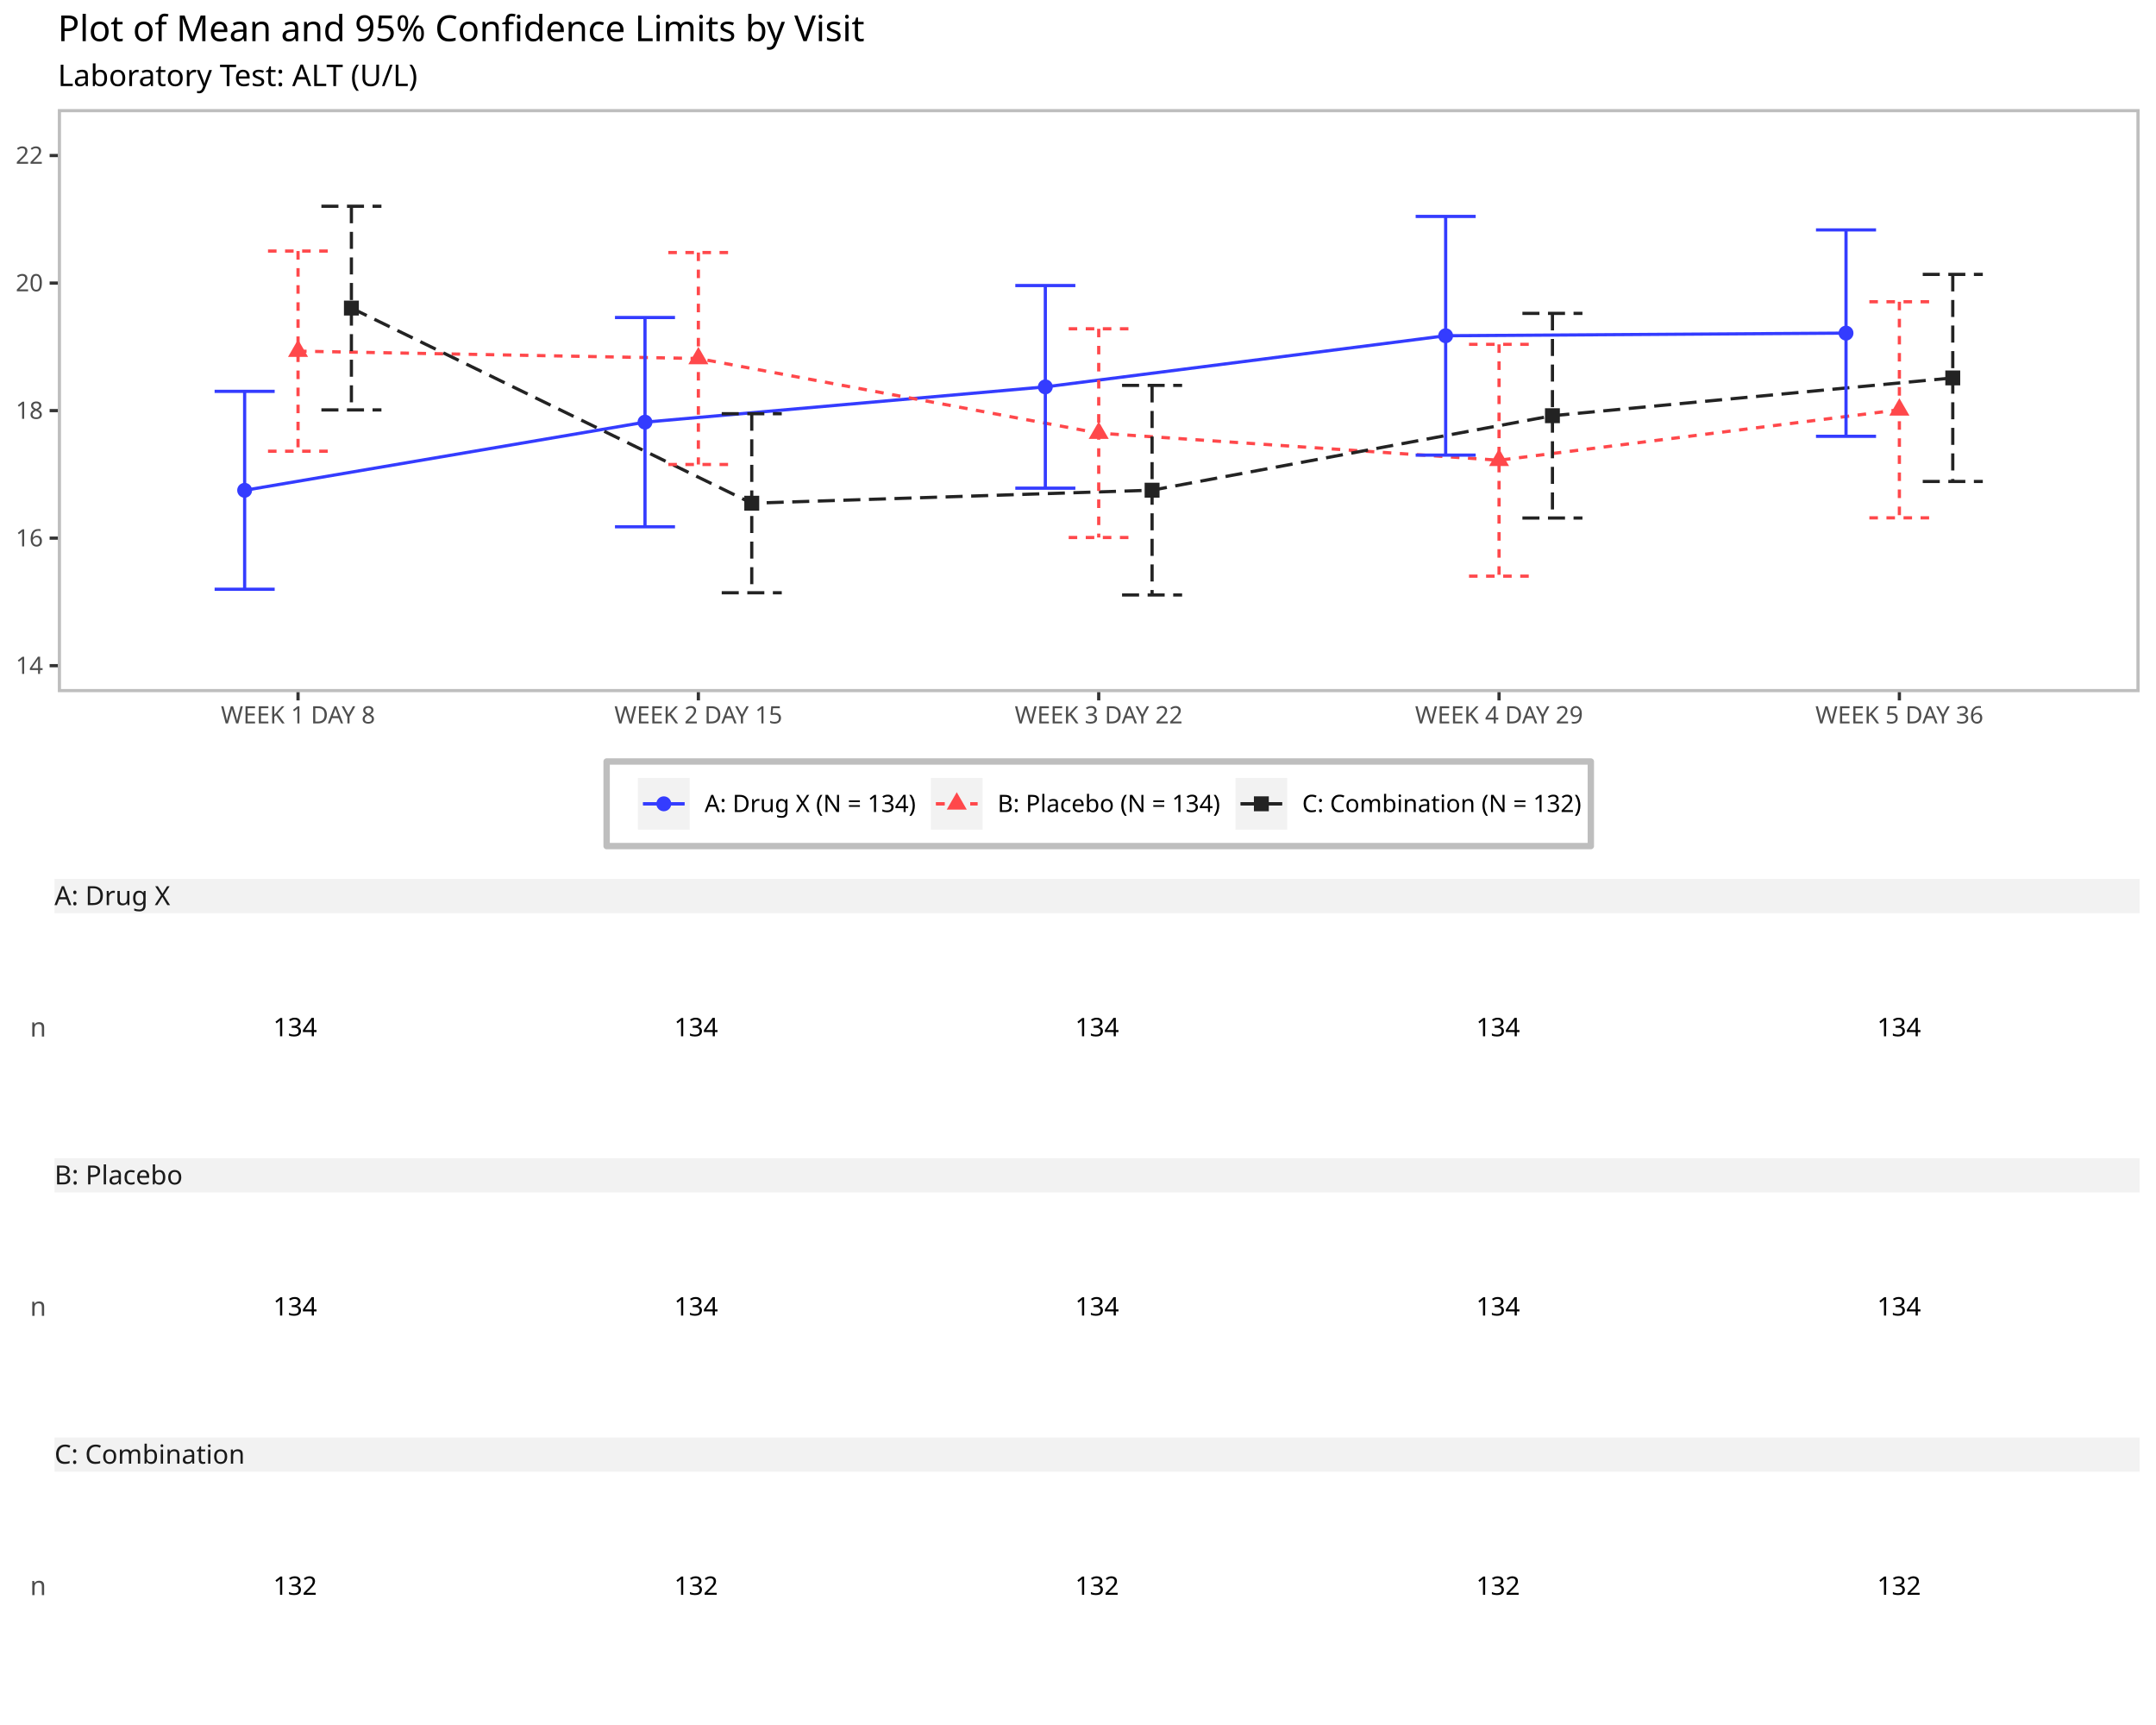
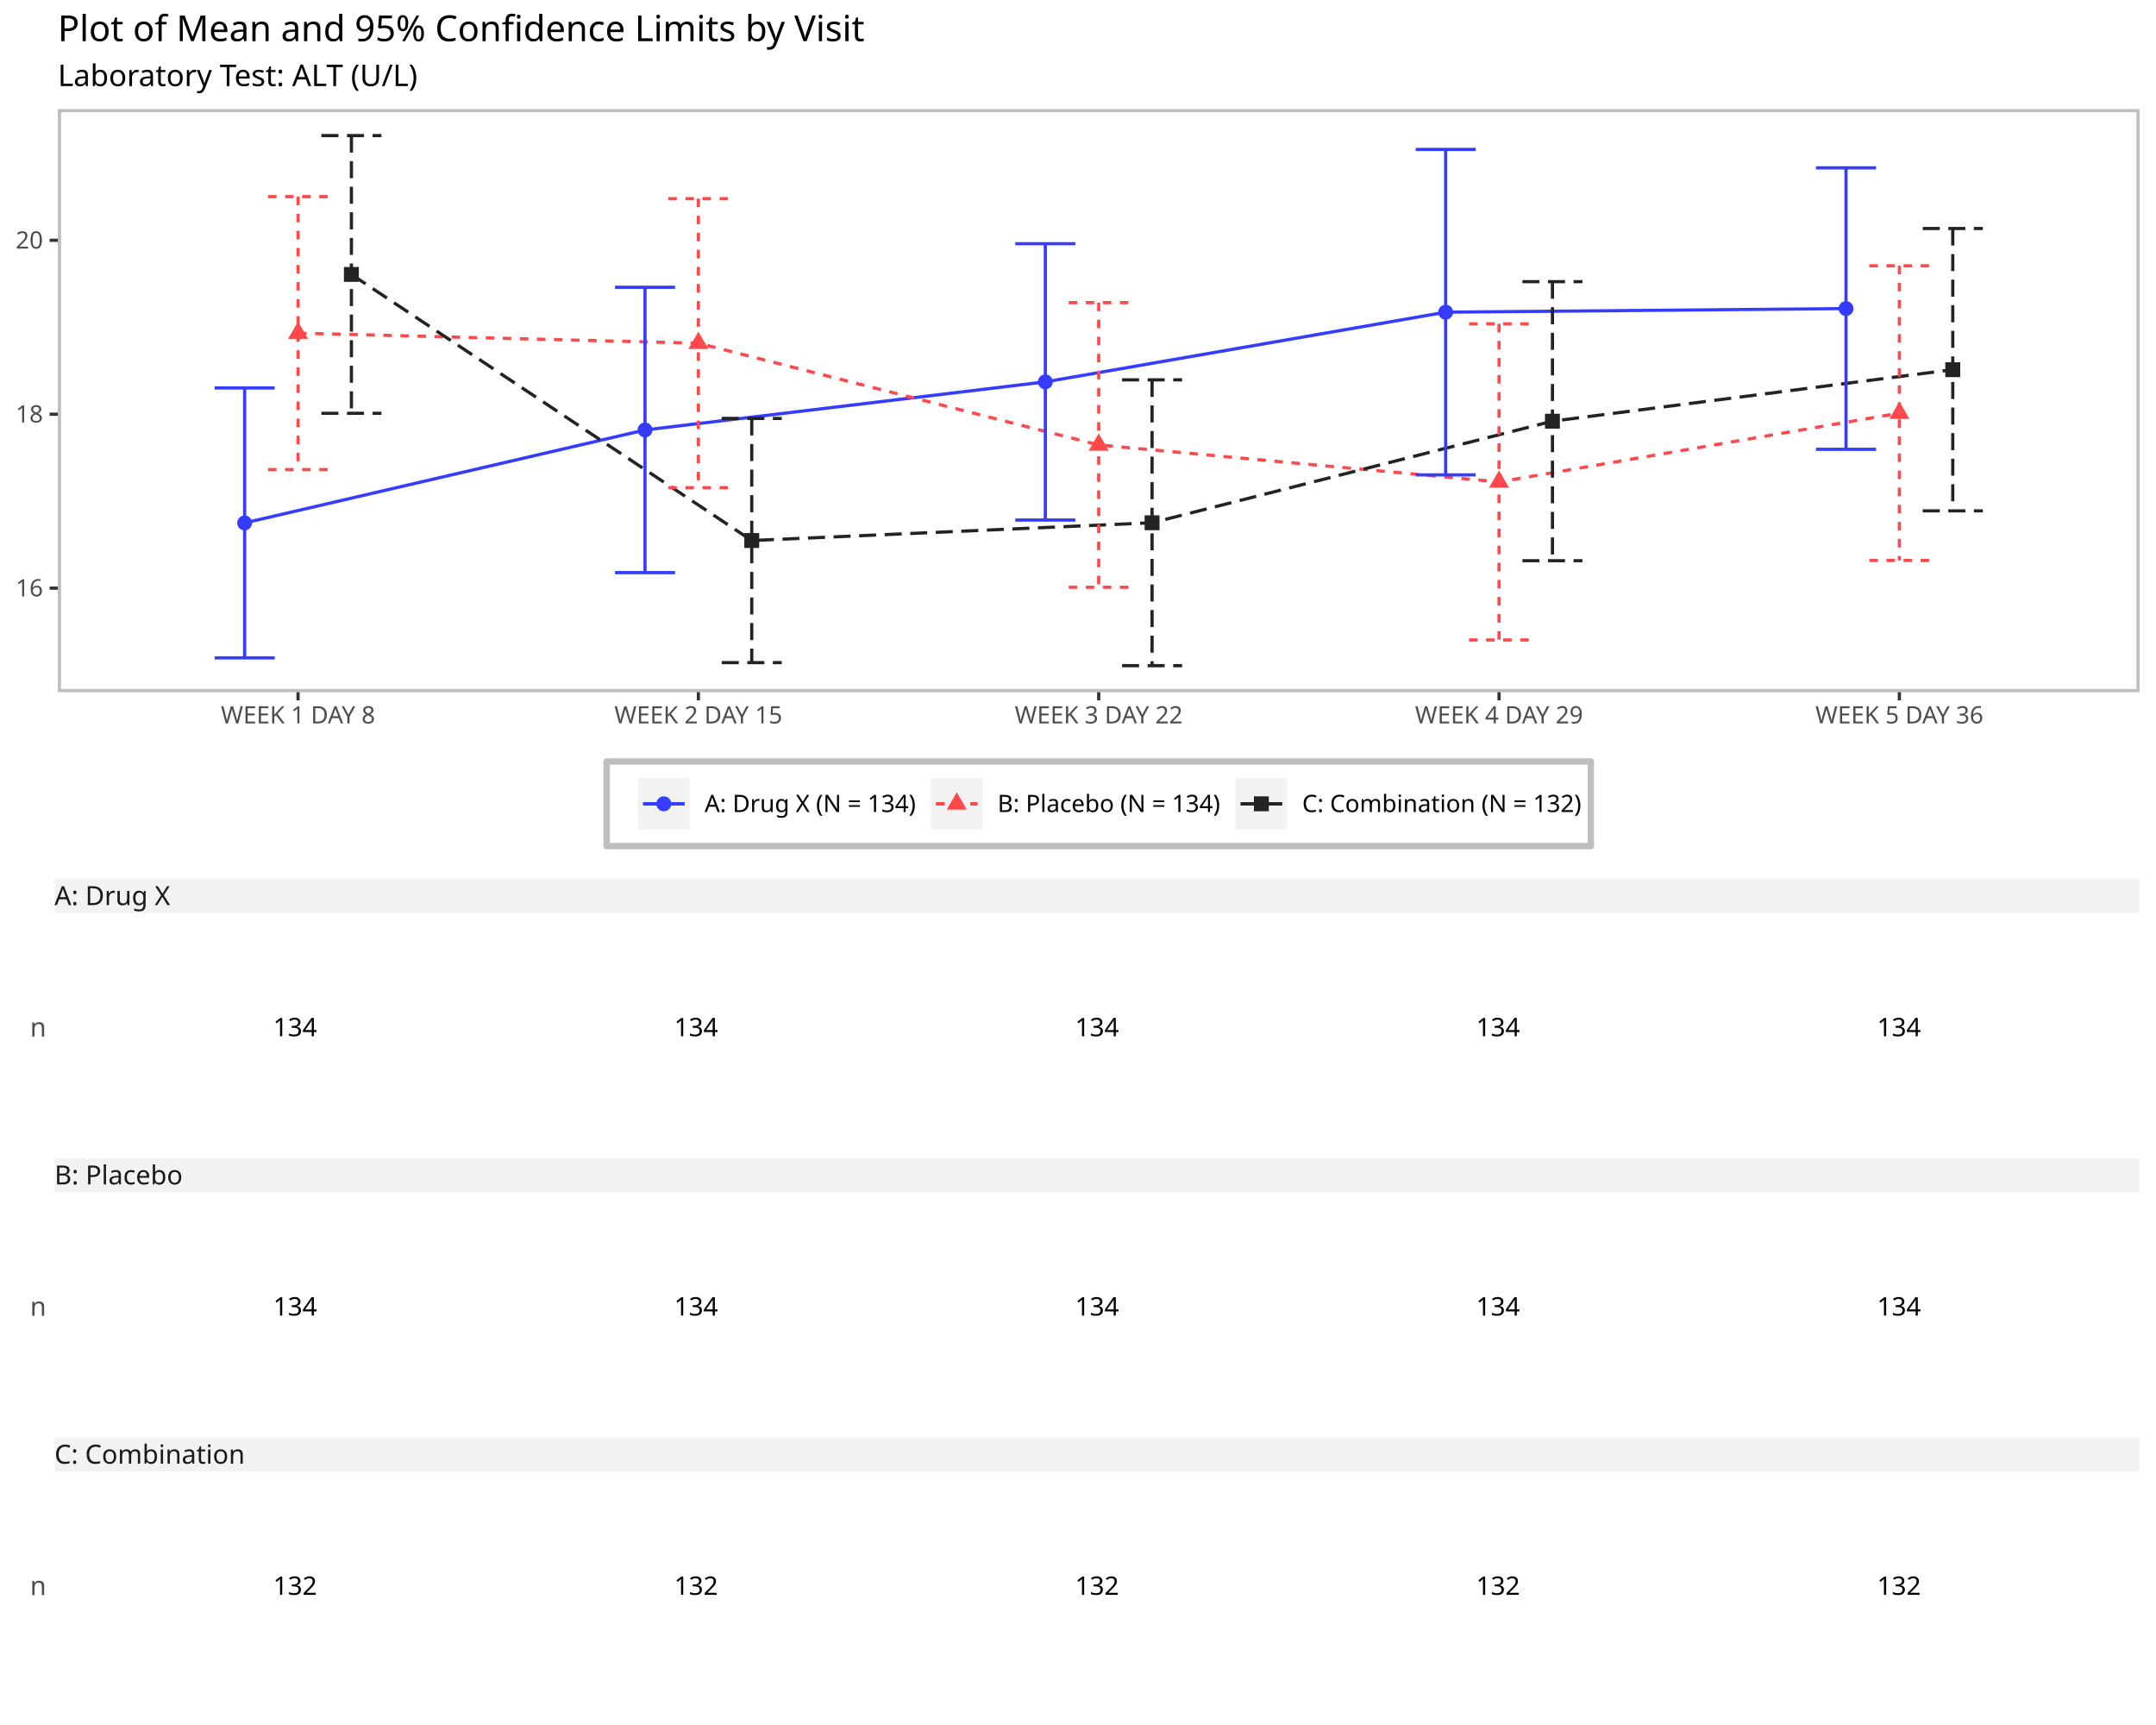
<svg xmlns="http://www.w3.org/2000/svg" class="svglite" data-engine-version="2.0" width="720.00pt" height="576.00pt" viewBox="0 0 720.00 576.00">
  <defs>
    <style type="text/css">
    .svglite line, .svglite polyline, .svglite polygon, .svglite path, .svglite rect, .svglite circle {
      fill: none;
      stroke: #000000;
      stroke-linecap: round;
      stroke-linejoin: round;
      stroke-miterlimit: 10.00;
    }
  </style>
  </defs>
  <rect width="100%" height="100%" style="stroke: none; fill: #FFFFFF;" />
  <defs>
    <clipPath id="cpMC4wMHw3MjAuMDB8MC4wMHw1NzYuMDA=">
      <rect x="0.00" y="0.00" width="720.00" height="576.00" />
    </clipPath>
  </defs>
  <g clip-path="url(#cpMC4wMHw3MjAuMDB8MC4wMHw1NzYuMDA=)">
</g>
  <defs>
    <clipPath id="cpMC4wMHw3MjAuMDB8MC4wMHwyODguMDA=">
      <rect x="0.00" y="0.00" width="720.00" height="288.00" />
    </clipPath>
  </defs>
  <g clip-path="url(#cpMC4wMHw3MjAuMDB8MC4wMHwyODguMDA=)">
    <rect x="0.00" y="-0" width="720.00" height="288.00" style="stroke-width: 1.07; stroke: #FFFFFF; fill: #FFFFFF;" />
  </g>
  <g clip-path="url(#cpMC4wMHw3MjAuMDB8MC4wMHw1NzYuMDA=)">
</g>
  <defs>
    <clipPath id="cpMTkuMzF8NzE0LjUyfDM2LjQyfDIzMS4xMw==">
      <rect x="19.31" y="36.42" width="695.21" height="194.71" />
    </clipPath>
  </defs>
  <g clip-path="url(#cpMTkuMzF8NzE0LjUyfDM2LjQyfDIzMS4xMw==)">
-     <circle cx="81.70" cy="163.72" r="2.49" style="stroke-width: 0.71; stroke: none; fill: #343CFF;" />
-     <circle cx="215.40" cy="140.96" r="2.49" style="stroke-width: 0.71; stroke: none; fill: #343CFF;" />
-     <circle cx="349.09" cy="129.18" r="2.49" style="stroke-width: 0.71; stroke: none; fill: #343CFF;" />
-     <circle cx="482.78" cy="112.11" r="2.49" style="stroke-width: 0.71; stroke: none; fill: #343CFF;" />
-     <circle cx="616.48" cy="111.23" r="2.49" style="stroke-width: 0.71; stroke: none; fill: #343CFF;" />
-     <polygon points="99.53,113.38 102.88,119.18 96.18,119.18 " style="stroke-width: 0.71; stroke: none; fill: #FF484B;" />
-     <polygon points="233.22,115.84 236.57,121.64 229.87,121.64 " style="stroke-width: 0.71; stroke: none; fill: #FF484B;" />
-     <polygon points="366.92,140.76 370.27,146.56 363.56,146.56 " style="stroke-width: 0.71; stroke: none; fill: #FF484B;" />
-     <polygon points="500.61,149.81 503.96,155.62 497.26,155.62 " style="stroke-width: 0.71; stroke: none; fill: #FF484B;" />
-     <polygon points="634.30,132.96 637.66,138.77 630.95,138.77 " style="stroke-width: 0.71; stroke: none; fill: #FF484B;" />
-     <polygon points="114.86,105.36 119.84,105.36 119.84,100.38 114.86,100.38 " style="stroke-width: 0.71; stroke: none; fill: #232323;" />
-     <polygon points="248.56,170.52 253.54,170.52 253.54,165.54 248.56,165.54 " style="stroke-width: 0.71; stroke: none; fill: #232323;" />
-     <polygon points="382.25,166.17 387.23,166.17 387.23,161.19 382.25,161.19 " style="stroke-width: 0.71; stroke: none; fill: #232323;" />
-     <polygon points="515.95,141.30 520.92,141.30 520.92,136.32 515.95,136.32 " style="stroke-width: 0.71; stroke: none; fill: #232323;" />
-     <polygon points="649.64,128.68 654.62,128.68 654.62,123.71 649.64,123.71 " style="stroke-width: 0.71; stroke: none; fill: #232323;" />
-     <polyline points="81.70,163.72 215.40,140.96 349.09,129.18 482.78,112.11 616.48,111.23 " style="stroke-width: 1.07; stroke: #343CFF; stroke-linecap: butt;" />
-     <polyline points="99.53,117.25 233.22,119.71 366.92,144.63 500.61,153.68 634.30,136.83 " style="stroke-width: 1.07; stroke: #FF484B; stroke-dasharray: 2.85,2.85; stroke-linecap: butt;" />
-     <polyline points="117.35,102.87 251.05,168.03 384.74,163.68 518.44,138.81 652.13,126.19 " style="stroke-width: 1.07; stroke: #232323; stroke-dasharray: 5.69,2.85; stroke-linecap: butt;" />
-     <polyline points="71.67,130.67 91.73,130.67 " style="stroke-width: 1.07; stroke: #343CFF; stroke-linecap: butt;" />
-     <polyline points="81.70,130.67 81.70,196.76 " style="stroke-width: 1.07; stroke: #343CFF; stroke-linecap: butt;" />
-     <polyline points="71.67,196.76 91.73,196.76 " style="stroke-width: 1.07; stroke: #343CFF; stroke-linecap: butt;" />
-     <polyline points="205.37,106.02 225.42,106.02 " style="stroke-width: 1.07; stroke: #343CFF; stroke-linecap: butt;" />
-     <polyline points="215.40,106.02 215.40,175.90 " style="stroke-width: 1.07; stroke: #343CFF; stroke-linecap: butt;" />
-     <polyline points="205.37,175.90 225.42,175.90 " style="stroke-width: 1.07; stroke: #343CFF; stroke-linecap: butt;" />
-     <polyline points="339.06,95.35 359.12,95.35 " style="stroke-width: 1.07; stroke: #343CFF; stroke-linecap: butt;" />
-     <polyline points="349.09,95.35 349.09,163.01 " style="stroke-width: 1.07; stroke: #343CFF; stroke-linecap: butt;" />
-     <polyline points="339.06,163.01 359.12,163.01 " style="stroke-width: 1.07; stroke: #343CFF; stroke-linecap: butt;" />
-     <polyline points="472.76,72.27 492.81,72.27 " style="stroke-width: 1.07; stroke: #343CFF; stroke-linecap: butt;" />
-     <polyline points="482.78,72.27 482.78,151.96 " style="stroke-width: 1.07; stroke: #343CFF; stroke-linecap: butt;" />
-     <polyline points="472.76,151.96 492.81,151.96 " style="stroke-width: 1.07; stroke: #343CFF; stroke-linecap: butt;" />
-     <polyline points="606.45,76.77 626.51,76.77 " style="stroke-width: 1.07; stroke: #343CFF; stroke-linecap: butt;" />
-     <polyline points="616.48,76.77 616.48,145.69 " style="stroke-width: 1.07; stroke: #343CFF; stroke-linecap: butt;" />
-     <polyline points="606.45,145.69 626.51,145.69 " style="stroke-width: 1.07; stroke: #343CFF; stroke-linecap: butt;" />
-     <polyline points="89.50,83.83 109.55,83.83 " style="stroke-width: 1.07; stroke: #FF484B; stroke-dasharray: 2.85,2.85; stroke-linecap: butt;" />
-     <polyline points="99.53,83.83 99.53,150.66 " style="stroke-width: 1.07; stroke: #FF484B; stroke-dasharray: 2.85,2.85; stroke-linecap: butt;" />
-     <polyline points="89.50,150.66 109.55,150.66 " style="stroke-width: 1.07; stroke: #FF484B; stroke-dasharray: 2.85,2.85; stroke-linecap: butt;" />
-     <polyline points="223.19,84.32 243.25,84.32 " style="stroke-width: 1.07; stroke: #FF484B; stroke-dasharray: 2.85,2.85; stroke-linecap: butt;" />
-     <polyline points="233.22,84.32 233.22,155.10 " style="stroke-width: 1.07; stroke: #FF484B; stroke-dasharray: 2.85,2.85; stroke-linecap: butt;" />
-     <polyline points="223.19,155.10 243.25,155.10 " style="stroke-width: 1.07; stroke: #FF484B; stroke-dasharray: 2.85,2.85; stroke-linecap: butt;" />
-     <polyline points="356.89,109.78 376.94,109.78 " style="stroke-width: 1.07; stroke: #FF484B; stroke-dasharray: 2.85,2.85; stroke-linecap: butt;" />
-     <polyline points="366.92,109.78 366.92,179.48 " style="stroke-width: 1.07; stroke: #FF484B; stroke-dasharray: 2.85,2.85; stroke-linecap: butt;" />
-     <polyline points="356.89,179.48 376.94,179.48 " style="stroke-width: 1.07; stroke: #FF484B; stroke-dasharray: 2.85,2.85; stroke-linecap: butt;" />
-     <polyline points="490.58,114.98 510.64,114.98 " style="stroke-width: 1.07; stroke: #FF484B; stroke-dasharray: 2.85,2.85; stroke-linecap: butt;" />
-     <polyline points="500.61,114.98 500.61,192.38 " style="stroke-width: 1.07; stroke: #FF484B; stroke-dasharray: 2.85,2.85; stroke-linecap: butt;" />
-     <polyline points="490.58,192.38 510.64,192.38 " style="stroke-width: 1.07; stroke: #FF484B; stroke-dasharray: 2.85,2.85; stroke-linecap: butt;" />
-     <polyline points="624.28,100.76 644.33,100.76 " style="stroke-width: 1.07; stroke: #FF484B; stroke-dasharray: 2.85,2.85; stroke-linecap: butt;" />
-     <polyline points="634.30,100.76 634.30,172.91 " style="stroke-width: 1.07; stroke: #FF484B; stroke-dasharray: 2.85,2.85; stroke-linecap: butt;" />
-     <polyline points="624.28,172.91 644.33,172.91 " style="stroke-width: 1.07; stroke: #FF484B; stroke-dasharray: 2.85,2.85; stroke-linecap: butt;" />
-     <polyline points="107.33,68.87 127.38,68.87 " style="stroke-width: 1.07; stroke: #232323; stroke-dasharray: 5.69,2.85; stroke-linecap: butt;" />
-     <polyline points="117.35,68.87 117.35,136.87 " style="stroke-width: 1.07; stroke: #232323; stroke-dasharray: 5.69,2.85; stroke-linecap: butt;" />
-     <polyline points="107.33,136.87 127.38,136.87 " style="stroke-width: 1.07; stroke: #232323; stroke-dasharray: 5.69,2.85; stroke-linecap: butt;" />
-     <polyline points="241.02,138.14 261.07,138.14 " style="stroke-width: 1.07; stroke: #232323; stroke-dasharray: 5.69,2.85; stroke-linecap: butt;" />
-     <polyline points="251.05,138.14 251.05,197.93 " style="stroke-width: 1.07; stroke: #232323; stroke-dasharray: 5.69,2.85; stroke-linecap: butt;" />
-     <polyline points="241.02,197.93 261.07,197.93 " style="stroke-width: 1.07; stroke: #232323; stroke-dasharray: 5.69,2.85; stroke-linecap: butt;" />
-     <polyline points="374.71,128.69 394.77,128.69 " style="stroke-width: 1.07; stroke: #232323; stroke-dasharray: 5.69,2.85; stroke-linecap: butt;" />
-     <polyline points="384.74,128.69 384.74,198.67 " style="stroke-width: 1.07; stroke: #232323; stroke-dasharray: 5.69,2.85; stroke-linecap: butt;" />
-     <polyline points="374.71,198.67 394.77,198.67 " style="stroke-width: 1.07; stroke: #232323; stroke-dasharray: 5.69,2.85; stroke-linecap: butt;" />
-     <polyline points="508.41,104.64 528.46,104.64 " style="stroke-width: 1.07; stroke: #232323; stroke-dasharray: 5.69,2.85; stroke-linecap: butt;" />
-     <polyline points="518.44,104.64 518.44,172.98 " style="stroke-width: 1.07; stroke: #232323; stroke-dasharray: 5.69,2.85; stroke-linecap: butt;" />
-     <polyline points="508.41,172.98 528.46,172.98 " style="stroke-width: 1.07; stroke: #232323; stroke-dasharray: 5.69,2.85; stroke-linecap: butt;" />
-     <polyline points="642.10,91.62 662.16,91.62 " style="stroke-width: 1.07; stroke: #232323; stroke-dasharray: 5.69,2.85; stroke-linecap: butt;" />
-     <polyline points="652.13,91.62 652.13,160.77 " style="stroke-width: 1.07; stroke: #232323; stroke-dasharray: 5.69,2.85; stroke-linecap: butt;" />
-     <polyline points="642.10,160.77 662.16,160.77 " style="stroke-width: 1.07; stroke: #232323; stroke-dasharray: 5.69,2.85; stroke-linecap: butt;" />
+     <circle cx="81.70" cy="174.61" r="2.49" style="stroke-width: 0.71; stroke: none; fill: #343CFF;" />
+     <circle cx="215.40" cy="143.57" r="2.49" style="stroke-width: 0.71; stroke: none; fill: #343CFF;" />
+     <circle cx="349.09" cy="127.51" r="2.49" style="stroke-width: 0.71; stroke: none; fill: #343CFF;" />
+     <circle cx="482.78" cy="104.24" r="2.49" style="stroke-width: 0.71; stroke: none; fill: #343CFF;" />
+     <circle cx="616.48" cy="103.04" r="2.49" style="stroke-width: 0.71; stroke: none; fill: #343CFF;" />
+     <polygon points="99.53,107.37 102.88,113.17 96.18,113.17 " style="stroke-width: 0.71; stroke: none; fill: #FF484B;" />
+     <polygon points="233.22,110.73 236.57,116.53 229.87,116.53 " style="stroke-width: 0.71; stroke: none; fill: #FF484B;" />
+     <polygon points="366.92,144.70 370.27,150.51 363.56,150.51 " style="stroke-width: 0.71; stroke: none; fill: #FF484B;" />
+     <polygon points="500.61,157.05 503.96,162.85 497.26,162.85 " style="stroke-width: 0.71; stroke: none; fill: #FF484B;" />
+     <polygon points="634.30,134.07 637.66,139.88 630.95,139.88 " style="stroke-width: 0.71; stroke: none; fill: #FF484B;" />
+     <polygon points="114.86,94.12 119.84,94.12 119.84,89.15 114.86,89.15 " style="stroke-width: 0.71; stroke: none; fill: #232323;" />
+     <polygon points="248.56,182.98 253.54,182.98 253.54,178.00 248.56,178.00 " style="stroke-width: 0.71; stroke: none; fill: #232323;" />
+     <polygon points="382.25,177.05 387.23,177.05 387.23,172.07 382.25,172.07 " style="stroke-width: 0.71; stroke: none; fill: #232323;" />
+     <polygon points="515.95,143.13 520.92,143.13 520.92,138.15 515.95,138.15 " style="stroke-width: 0.71; stroke: none; fill: #232323;" />
+     <polygon points="649.64,125.93 654.62,125.93 654.62,120.95 649.64,120.95 " style="stroke-width: 0.71; stroke: none; fill: #232323;" />
+     <polyline points="81.70,174.61 215.40,143.57 349.09,127.51 482.78,104.24 616.48,103.04 " style="stroke-width: 1.07; stroke: #343CFF; stroke-linecap: butt;" />
+     <polyline points="99.53,111.24 233.22,114.60 366.92,148.57 500.61,160.92 634.30,137.94 " style="stroke-width: 1.07; stroke: #FF484B; stroke-dasharray: 2.85,2.85; stroke-linecap: butt;" />
+     <polyline points="117.35,91.64 251.05,180.49 384.74,174.56 518.44,140.64 652.13,123.44 " style="stroke-width: 1.07; stroke: #232323; stroke-dasharray: 5.69,2.85; stroke-linecap: butt;" />
+     <polyline points="71.67,129.54 91.73,129.54 " style="stroke-width: 1.07; stroke: #343CFF; stroke-linecap: butt;" />
+     <polyline points="81.70,129.54 81.70,219.67 " style="stroke-width: 1.07; stroke: #343CFF; stroke-linecap: butt;" />
+     <polyline points="71.67,219.67 91.73,219.67 " style="stroke-width: 1.07; stroke: #343CFF; stroke-linecap: butt;" />
+     <polyline points="205.37,95.93 225.42,95.93 " style="stroke-width: 1.07; stroke: #343CFF; stroke-linecap: butt;" />
+     <polyline points="215.40,95.93 215.40,191.22 " style="stroke-width: 1.07; stroke: #343CFF; stroke-linecap: butt;" />
+     <polyline points="205.37,191.22 225.42,191.22 " style="stroke-width: 1.07; stroke: #343CFF; stroke-linecap: butt;" />
+     <polyline points="339.06,81.38 359.12,81.38 " style="stroke-width: 1.07; stroke: #343CFF; stroke-linecap: butt;" />
+     <polyline points="349.09,81.38 349.09,173.64 " style="stroke-width: 1.07; stroke: #343CFF; stroke-linecap: butt;" />
+     <polyline points="339.06,173.64 359.12,173.64 " style="stroke-width: 1.07; stroke: #343CFF; stroke-linecap: butt;" />
+     <polyline points="472.76,49.90 492.81,49.90 " style="stroke-width: 1.07; stroke: #343CFF; stroke-linecap: butt;" />
+     <polyline points="482.78,49.90 482.78,158.57 " style="stroke-width: 1.07; stroke: #343CFF; stroke-linecap: butt;" />
+     <polyline points="472.76,158.57 492.81,158.57 " style="stroke-width: 1.07; stroke: #343CFF; stroke-linecap: butt;" />
+     <polyline points="606.45,56.04 626.51,56.04 " style="stroke-width: 1.07; stroke: #343CFF; stroke-linecap: butt;" />
+     <polyline points="616.48,56.04 616.48,150.03 " style="stroke-width: 1.07; stroke: #343CFF; stroke-linecap: butt;" />
+     <polyline points="606.45,150.03 626.51,150.03 " style="stroke-width: 1.07; stroke: #343CFF; stroke-linecap: butt;" />
+     <polyline points="89.50,65.67 109.55,65.67 " style="stroke-width: 1.07; stroke: #FF484B; stroke-dasharray: 2.85,2.85; stroke-linecap: butt;" />
+     <polyline points="99.53,65.67 99.53,156.80 " style="stroke-width: 1.07; stroke: #FF484B; stroke-dasharray: 2.85,2.85; stroke-linecap: butt;" />
+     <polyline points="89.50,156.80 109.55,156.80 " style="stroke-width: 1.07; stroke: #FF484B; stroke-dasharray: 2.85,2.85; stroke-linecap: butt;" />
+     <polyline points="223.19,66.33 243.25,66.33 " style="stroke-width: 1.07; stroke: #FF484B; stroke-dasharray: 2.85,2.85; stroke-linecap: butt;" />
+     <polyline points="233.22,66.33 233.22,162.86 " style="stroke-width: 1.07; stroke: #FF484B; stroke-dasharray: 2.85,2.85; stroke-linecap: butt;" />
+     <polyline points="223.19,162.86 243.25,162.86 " style="stroke-width: 1.07; stroke: #FF484B; stroke-dasharray: 2.85,2.85; stroke-linecap: butt;" />
+     <polyline points="356.89,101.05 376.94,101.05 " style="stroke-width: 1.07; stroke: #FF484B; stroke-dasharray: 2.85,2.85; stroke-linecap: butt;" />
+     <polyline points="366.92,101.05 366.92,196.10 " style="stroke-width: 1.07; stroke: #FF484B; stroke-dasharray: 2.85,2.85; stroke-linecap: butt;" />
+     <polyline points="356.89,196.10 376.94,196.10 " style="stroke-width: 1.07; stroke: #FF484B; stroke-dasharray: 2.85,2.85; stroke-linecap: butt;" />
+     <polyline points="490.58,108.14 510.64,108.14 " style="stroke-width: 1.07; stroke: #FF484B; stroke-dasharray: 2.85,2.85; stroke-linecap: butt;" />
+     <polyline points="500.61,108.14 500.61,213.70 " style="stroke-width: 1.07; stroke: #FF484B; stroke-dasharray: 2.85,2.85; stroke-linecap: butt;" />
+     <polyline points="490.58,213.70 510.64,213.70 " style="stroke-width: 1.07; stroke: #FF484B; stroke-dasharray: 2.85,2.85; stroke-linecap: butt;" />
+     <polyline points="624.28,88.75 644.33,88.75 " style="stroke-width: 1.07; stroke: #FF484B; stroke-dasharray: 2.85,2.85; stroke-linecap: butt;" />
+     <polyline points="634.30,88.75 634.30,187.14 " style="stroke-width: 1.07; stroke: #FF484B; stroke-dasharray: 2.85,2.85; stroke-linecap: butt;" />
+     <polyline points="624.28,187.14 644.33,187.14 " style="stroke-width: 1.07; stroke: #FF484B; stroke-dasharray: 2.85,2.85; stroke-linecap: butt;" />
+     <polyline points="107.33,45.27 127.38,45.27 " style="stroke-width: 1.07; stroke: #232323; stroke-dasharray: 5.69,2.85; stroke-linecap: butt;" />
+     <polyline points="117.35,45.27 117.35,138.00 " style="stroke-width: 1.07; stroke: #232323; stroke-dasharray: 5.69,2.85; stroke-linecap: butt;" />
+     <polyline points="107.33,138.00 127.38,138.00 " style="stroke-width: 1.07; stroke: #232323; stroke-dasharray: 5.69,2.85; stroke-linecap: butt;" />
+     <polyline points="241.02,139.72 261.07,139.72 " style="stroke-width: 1.07; stroke: #232323; stroke-dasharray: 5.69,2.85; stroke-linecap: butt;" />
+     <polyline points="251.05,139.72 251.05,221.26 " style="stroke-width: 1.07; stroke: #232323; stroke-dasharray: 5.69,2.85; stroke-linecap: butt;" />
+     <polyline points="241.02,221.26 261.07,221.26 " style="stroke-width: 1.07; stroke: #232323; stroke-dasharray: 5.69,2.85; stroke-linecap: butt;" />
+     <polyline points="374.71,126.84 394.77,126.84 " style="stroke-width: 1.07; stroke: #232323; stroke-dasharray: 5.69,2.85; stroke-linecap: butt;" />
+     <polyline points="384.74,126.84 384.74,222.28 " style="stroke-width: 1.07; stroke: #232323; stroke-dasharray: 5.69,2.85; stroke-linecap: butt;" />
+     <polyline points="374.71,222.28 394.77,222.28 " style="stroke-width: 1.07; stroke: #232323; stroke-dasharray: 5.69,2.85; stroke-linecap: butt;" />
+     <polyline points="508.41,94.05 528.46,94.05 " style="stroke-width: 1.07; stroke: #232323; stroke-dasharray: 5.69,2.85; stroke-linecap: butt;" />
+     <polyline points="518.44,94.05 518.44,187.23 " style="stroke-width: 1.07; stroke: #232323; stroke-dasharray: 5.69,2.85; stroke-linecap: butt;" />
+     <polyline points="508.41,187.23 528.46,187.23 " style="stroke-width: 1.07; stroke: #232323; stroke-dasharray: 5.69,2.85; stroke-linecap: butt;" />
+     <polyline points="642.10,76.30 662.16,76.30 " style="stroke-width: 1.07; stroke: #232323; stroke-dasharray: 5.69,2.85; stroke-linecap: butt;" />
+     <polyline points="652.13,76.30 652.13,170.58 " style="stroke-width: 1.07; stroke: #232323; stroke-dasharray: 5.69,2.85; stroke-linecap: butt;" />
+     <polyline points="642.10,170.58 662.16,170.58 " style="stroke-width: 1.07; stroke: #232323; stroke-dasharray: 5.69,2.85; stroke-linecap: butt;" />
    <rect x="19.31" y="36.42" width="695.21" height="194.71" style="stroke-width: 2.13; stroke: #BEBEBE;" />
  </g>
  <g clip-path="url(#cpMC4wMHw3MjAuMDB8MC4wMHw1NzYuMDA=)">
-     <text x="14.38" y="225.03" text-anchor="end" style="font-size: 8.00px; fill: #4D4D4D; font-family: sans;" textLength="8.90px" lengthAdjust="spacingAndGlyphs">14</text>
-     <text x="14.38" y="182.45" text-anchor="end" style="font-size: 8.00px; fill: #4D4D4D; font-family: sans;" textLength="8.90px" lengthAdjust="spacingAndGlyphs">16</text>
-     <text x="14.38" y="139.86" text-anchor="end" style="font-size: 8.00px; fill: #4D4D4D; font-family: sans;" textLength="8.90px" lengthAdjust="spacingAndGlyphs">18</text>
-     <text x="14.38" y="97.27" text-anchor="end" style="font-size: 8.00px; fill: #4D4D4D; font-family: sans;" textLength="8.90px" lengthAdjust="spacingAndGlyphs">20</text>
-     <text x="14.38" y="54.68" text-anchor="end" style="font-size: 8.00px; fill: #4D4D4D; font-family: sans;" textLength="8.90px" lengthAdjust="spacingAndGlyphs">22</text>
-     <polyline points="16.57,222.28 19.31,222.28 " style="stroke-width: 1.07; stroke: #333333; stroke-linecap: butt;" />
-     <polyline points="16.57,179.69 19.31,179.69 " style="stroke-width: 1.07; stroke: #333333; stroke-linecap: butt;" />
-     <polyline points="16.57,137.11 19.31,137.11 " style="stroke-width: 1.07; stroke: #333333; stroke-linecap: butt;" />
-     <polyline points="16.57,94.52 19.31,94.52 " style="stroke-width: 1.07; stroke: #333333; stroke-linecap: butt;" />
-     <polyline points="16.57,51.93 19.31,51.93 " style="stroke-width: 1.07; stroke: #333333; stroke-linecap: butt;" />
+     <text x="14.38" y="199.14" text-anchor="end" style="font-size: 8.00px; fill: #4D4D4D; font-family: sans;" textLength="8.90px" lengthAdjust="spacingAndGlyphs">16</text>
+     <text x="14.38" y="141.07" text-anchor="end" style="font-size: 8.00px; fill: #4D4D4D; font-family: sans;" textLength="8.90px" lengthAdjust="spacingAndGlyphs">18</text>
+     <text x="14.38" y="83.00" text-anchor="end" style="font-size: 8.00px; fill: #4D4D4D; font-family: sans;" textLength="8.90px" lengthAdjust="spacingAndGlyphs">20</text>
+     <polyline points="16.57,196.39 19.31,196.39 " style="stroke-width: 1.07; stroke: #333333; stroke-linecap: butt;" />
+     <polyline points="16.57,138.32 19.31,138.32 " style="stroke-width: 1.07; stroke: #333333; stroke-linecap: butt;" />
+     <polyline points="16.57,80.24 19.31,80.24 " style="stroke-width: 1.07; stroke: #333333; stroke-linecap: butt;" />
    <polyline points="99.53,233.87 99.53,231.13 " style="stroke-width: 1.07; stroke: #333333; stroke-linecap: butt;" />
    <polyline points="233.22,233.87 233.22,231.13 " style="stroke-width: 1.07; stroke: #333333; stroke-linecap: butt;" />
    <polyline points="366.92,233.87 366.92,231.13 " style="stroke-width: 1.07; stroke: #333333; stroke-linecap: butt;" />
    <polyline points="500.61,233.87 500.61,231.13 " style="stroke-width: 1.07; stroke: #333333; stroke-linecap: butt;" />
    <polyline points="634.30,233.87 634.30,231.13 " style="stroke-width: 1.07; stroke: #333333; stroke-linecap: butt;" />
    <text x="99.53" y="241.56" text-anchor="middle" style="font-size: 8.00px; fill: #4D4D4D; font-family: sans;" textLength="55.58px" lengthAdjust="spacingAndGlyphs">WEEK 1 DAY 8</text>
    <text x="233.22" y="241.56" text-anchor="middle" style="font-size: 8.00px; fill: #4D4D4D; font-family: sans;" textLength="60.03px" lengthAdjust="spacingAndGlyphs">WEEK 2 DAY 15</text>
    <text x="366.92" y="241.56" text-anchor="middle" style="font-size: 8.00px; fill: #4D4D4D; font-family: sans;" textLength="60.03px" lengthAdjust="spacingAndGlyphs">WEEK 3 DAY 22</text>
    <text x="500.61" y="241.56" text-anchor="middle" style="font-size: 8.00px; fill: #4D4D4D; font-family: sans;" textLength="60.03px" lengthAdjust="spacingAndGlyphs">WEEK 4 DAY 29</text>
    <text x="634.30" y="241.56" text-anchor="middle" style="font-size: 8.00px; fill: #4D4D4D; font-family: sans;" textLength="60.03px" lengthAdjust="spacingAndGlyphs">WEEK 5 DAY 36</text>
    <rect x="202.58" y="254.28" width="328.68" height="28.24" style="stroke-width: 2.13; stroke: #BEBEBE;" />
    <rect x="213.04" y="259.76" width="17.28" height="17.28" style="stroke-width: 1.07; stroke: none; fill: #F2F2F2;" />
    <circle cx="221.68" cy="268.40" r="2.49" style="stroke-width: 0.71; stroke: none; fill: #343CFF;" />
    <line x1="214.76" y1="268.40" x2="228.59" y2="268.40" style="stroke-width: 1.07; stroke: #343CFF; stroke-linecap: butt;" />
    <line x1="214.76" y1="268.40" x2="228.59" y2="268.40" style="stroke-width: 1.07; stroke: #343CFF; stroke-linecap: butt;" />
    <rect x="310.87" y="259.76" width="17.28" height="17.28" style="stroke-width: 1.07; stroke: none; fill: #F2F2F2;" />
    <polygon points="319.51,264.53 322.86,270.34 316.16,270.34 " style="stroke-width: 0.71; stroke: none; fill: #FF484B;" />
    <line x1="312.60" y1="268.40" x2="326.42" y2="268.40" style="stroke-width: 1.07; stroke: #FF484B; stroke-dasharray: 2.85,2.85; stroke-linecap: butt;" />
    <line x1="312.60" y1="268.40" x2="326.42" y2="268.40" style="stroke-width: 1.07; stroke: #FF484B; stroke-dasharray: 2.85,2.85; stroke-linecap: butt;" />
    <rect x="412.59" y="259.76" width="17.28" height="17.28" style="stroke-width: 1.07; stroke: none; fill: #F2F2F2;" />
    <polygon points="418.75,270.89 423.72,270.89 423.72,265.91 418.75,265.91 " style="stroke-width: 0.71; stroke: none; fill: #232323;" />
    <line x1="414.32" y1="268.40" x2="428.15" y2="268.40" style="stroke-width: 1.07; stroke: #232323; stroke-dasharray: 5.69,2.85; stroke-linecap: butt;" />
    <line x1="414.32" y1="268.40" x2="428.15" y2="268.40" style="stroke-width: 1.07; stroke: #232323; stroke-dasharray: 5.69,2.85; stroke-linecap: butt;" />
    <text x="235.30" y="271.15" style="font-size: 8.00px; font-family: sans;" textLength="70.48px" lengthAdjust="spacingAndGlyphs">A: Drug X (N = 134)</text>
    <text x="333.13" y="271.15" style="font-size: 8.00px; font-family: sans;" textLength="74.50px" lengthAdjust="spacingAndGlyphs">B: Placebo (N = 134)</text>
    <text x="434.86" y="271.15" style="font-size: 8.00px; font-family: sans;" textLength="90.94px" lengthAdjust="spacingAndGlyphs">C: Combination (N = 132)</text>
    <text x="19.31" y="28.74" style="font-size: 10.00px; font-family: sans;" textLength="118.94px" lengthAdjust="spacingAndGlyphs">Laboratory Test: ALT (U/L)</text>
    <text x="19.31" y="13.74" style="font-size: 12.00px; font-family: sans;" textLength="258.83px" lengthAdjust="spacingAndGlyphs">Plot of Mean and 95% Confidence Limits by Visit</text>
  </g>
  <defs>
    <clipPath id="cpMC4wMHw3MjAuMDB8Mjg4LjAwfDU3Ni4wMA==">
      <rect x="0" y="288.00" width="720.00" height="288.00" />
    </clipPath>
  </defs>
  <g clip-path="url(#cpMC4wMHw3MjAuMDB8Mjg4LjAwfDU3Ni4wMA==)">
    <rect x="0" y="288.00" width="720.00" height="288.00" style="stroke-width: 1.07; stroke: #FFFFFF; fill: #FFFFFF;" />
  </g>
  <g clip-path="url(#cpMC4wMHw3MjAuMDB8MC4wMHw1NzYuMDA=)">
</g>
  <defs>
    <clipPath id="cpMTguMjB8NzE0LjUyfDMwNC45MXwzODEuMjY=">
      <rect x="18.20" y="304.91" width="696.32" height="76.35" />
    </clipPath>
  </defs>
  <g clip-path="url(#cpMTguMjB8NzE0LjUyfDMwNC45MXwzODEuMjY=)">
    <rect x="18.20" y="304.91" width="696.32" height="76.35" style="stroke-width: 1.07; stroke: none; fill: #FFFFFF;" />
    <text x="98.55" y="346.02" text-anchor="middle" style="font-size: 8.54px; font-family: sans;" textLength="14.24px" lengthAdjust="spacingAndGlyphs">134</text>
    <text x="232.46" y="346.02" text-anchor="middle" style="font-size: 8.54px; font-family: sans;" textLength="14.24px" lengthAdjust="spacingAndGlyphs">134</text>
    <text x="366.36" y="346.02" text-anchor="middle" style="font-size: 8.54px; font-family: sans;" textLength="14.24px" lengthAdjust="spacingAndGlyphs">134</text>
    <text x="500.27" y="346.02" text-anchor="middle" style="font-size: 8.54px; font-family: sans;" textLength="14.24px" lengthAdjust="spacingAndGlyphs">134</text>
    <text x="634.18" y="346.02" text-anchor="middle" style="font-size: 8.54px; font-family: sans;" textLength="14.24px" lengthAdjust="spacingAndGlyphs">134</text>
  </g>
  <g clip-path="url(#cpMC4wMHw3MjAuMDB8MC4wMHw1NzYuMDA=)">
</g>
  <defs>
    <clipPath id="cpMTguMjB8NzE0LjUyfDM5OC4xN3w0NzQuNTI=">
      <rect x="18.20" y="398.17" width="696.32" height="76.35" />
    </clipPath>
  </defs>
  <g clip-path="url(#cpMTguMjB8NzE0LjUyfDM5OC4xN3w0NzQuNTI=)">
    <rect x="18.20" y="398.17" width="696.32" height="76.35" style="stroke-width: 1.07; stroke: none; fill: #FFFFFF;" />
    <text x="98.55" y="439.28" text-anchor="middle" style="font-size: 8.54px; font-family: sans;" textLength="14.24px" lengthAdjust="spacingAndGlyphs">134</text>
    <text x="232.46" y="439.28" text-anchor="middle" style="font-size: 8.54px; font-family: sans;" textLength="14.24px" lengthAdjust="spacingAndGlyphs">134</text>
    <text x="366.36" y="439.28" text-anchor="middle" style="font-size: 8.54px; font-family: sans;" textLength="14.24px" lengthAdjust="spacingAndGlyphs">134</text>
    <text x="500.27" y="439.28" text-anchor="middle" style="font-size: 8.54px; font-family: sans;" textLength="14.24px" lengthAdjust="spacingAndGlyphs">134</text>
    <text x="634.18" y="439.28" text-anchor="middle" style="font-size: 8.54px; font-family: sans;" textLength="14.24px" lengthAdjust="spacingAndGlyphs">134</text>
  </g>
  <g clip-path="url(#cpMC4wMHw3MjAuMDB8MC4wMHw1NzYuMDA=)">
</g>
  <defs>
    <clipPath id="cpMTguMjB8NzE0LjUyfDQ5MS40M3w1NjcuNzg=">
      <rect x="18.20" y="491.43" width="696.32" height="76.35" />
    </clipPath>
  </defs>
  <g clip-path="url(#cpMTguMjB8NzE0LjUyfDQ5MS40M3w1NjcuNzg=)">
    <rect x="18.20" y="491.43" width="696.32" height="76.35" style="stroke-width: 1.07; stroke: none; fill: #FFFFFF;" />
    <text x="98.55" y="532.54" text-anchor="middle" style="font-size: 8.54px; font-family: sans;" textLength="14.24px" lengthAdjust="spacingAndGlyphs">132</text>
    <text x="232.46" y="532.54" text-anchor="middle" style="font-size: 8.54px; font-family: sans;" textLength="14.24px" lengthAdjust="spacingAndGlyphs">132</text>
    <text x="366.36" y="532.54" text-anchor="middle" style="font-size: 8.54px; font-family: sans;" textLength="14.24px" lengthAdjust="spacingAndGlyphs">132</text>
    <text x="500.27" y="532.54" text-anchor="middle" style="font-size: 8.54px; font-family: sans;" textLength="14.24px" lengthAdjust="spacingAndGlyphs">132</text>
    <text x="634.18" y="532.54" text-anchor="middle" style="font-size: 8.54px; font-family: sans;" textLength="14.24px" lengthAdjust="spacingAndGlyphs">132</text>
  </g>
  <g clip-path="url(#cpMC4wMHw3MjAuMDB8MC4wMHw1NzYuMDA=)">
</g>
  <defs>
    <clipPath id="cpMTguMjB8NzE0LjUyfDQ4MC4wMHw0OTEuNDM=">
      <rect x="18.20" y="480.00" width="696.32" height="11.43" />
    </clipPath>
  </defs>
  <g clip-path="url(#cpMTguMjB8NzE0LjUyfDQ4MC4wMHw0OTEuNDM=)">
    <rect x="18.20" y="480.00" width="696.32" height="11.43" style="stroke-width: 1.07; stroke: none; fill: #F2F2F2;" />
    <text x="18.20" y="488.74" style="font-size: 8.80px; fill: #1A1A1A; font-family: sans;" textLength="60.66px" lengthAdjust="spacingAndGlyphs">C: Combination</text>
  </g>
  <g clip-path="url(#cpMC4wMHw3MjAuMDB8MC4wMHw1NzYuMDA=)">
</g>
  <defs>
    <clipPath id="cpMTguMjB8NzE0LjUyfDM4Ni43NHwzOTguMTc=">
      <rect x="18.20" y="386.74" width="696.32" height="11.43" />
    </clipPath>
  </defs>
  <g clip-path="url(#cpMTguMjB8NzE0LjUyfDM4Ni43NHwzOTguMTc=)">
    <rect x="18.20" y="386.74" width="696.32" height="11.43" style="stroke-width: 1.07; stroke: none; fill: #F2F2F2;" />
    <text x="18.20" y="395.48" style="font-size: 8.80px; fill: #1A1A1A; font-family: sans;" textLength="42.57px" lengthAdjust="spacingAndGlyphs">B: Placebo</text>
  </g>
  <g clip-path="url(#cpMC4wMHw3MjAuMDB8MC4wMHw1NzYuMDA=)">
</g>
  <defs>
    <clipPath id="cpMTguMjB8NzE0LjUyfDI5My40OHwzMDQuOTE=">
      <rect x="18.20" y="293.48" width="696.32" height="11.43" />
    </clipPath>
  </defs>
  <g clip-path="url(#cpMTguMjB8NzE0LjUyfDI5My40OHwzMDQuOTE=)">
    <rect x="18.20" y="293.48" width="696.32" height="11.43" style="stroke-width: 1.07; stroke: none; fill: #F2F2F2;" />
    <text x="18.20" y="302.22" style="font-size: 8.80px; fill: #1A1A1A; font-family: sans;" textLength="38.15px" lengthAdjust="spacingAndGlyphs">A: Drug X</text>
  </g>
  <g clip-path="url(#cpMC4wMHw3MjAuMDB8MC4wMHw1NzYuMDA=)">
    <text x="15.46" y="346.11" text-anchor="end" style="font-size: 8.80px; fill: #4D4D4D; font-family: sans;" textLength="4.89px" lengthAdjust="spacingAndGlyphs">n</text>
    <text x="15.46" y="439.37" text-anchor="end" style="font-size: 8.80px; fill: #4D4D4D; font-family: sans;" textLength="4.89px" lengthAdjust="spacingAndGlyphs">n</text>
    <text x="15.46" y="532.63" text-anchor="end" style="font-size: 8.80px; fill: #4D4D4D; font-family: sans;" textLength="4.89px" lengthAdjust="spacingAndGlyphs">n</text>
  </g>
</svg>
